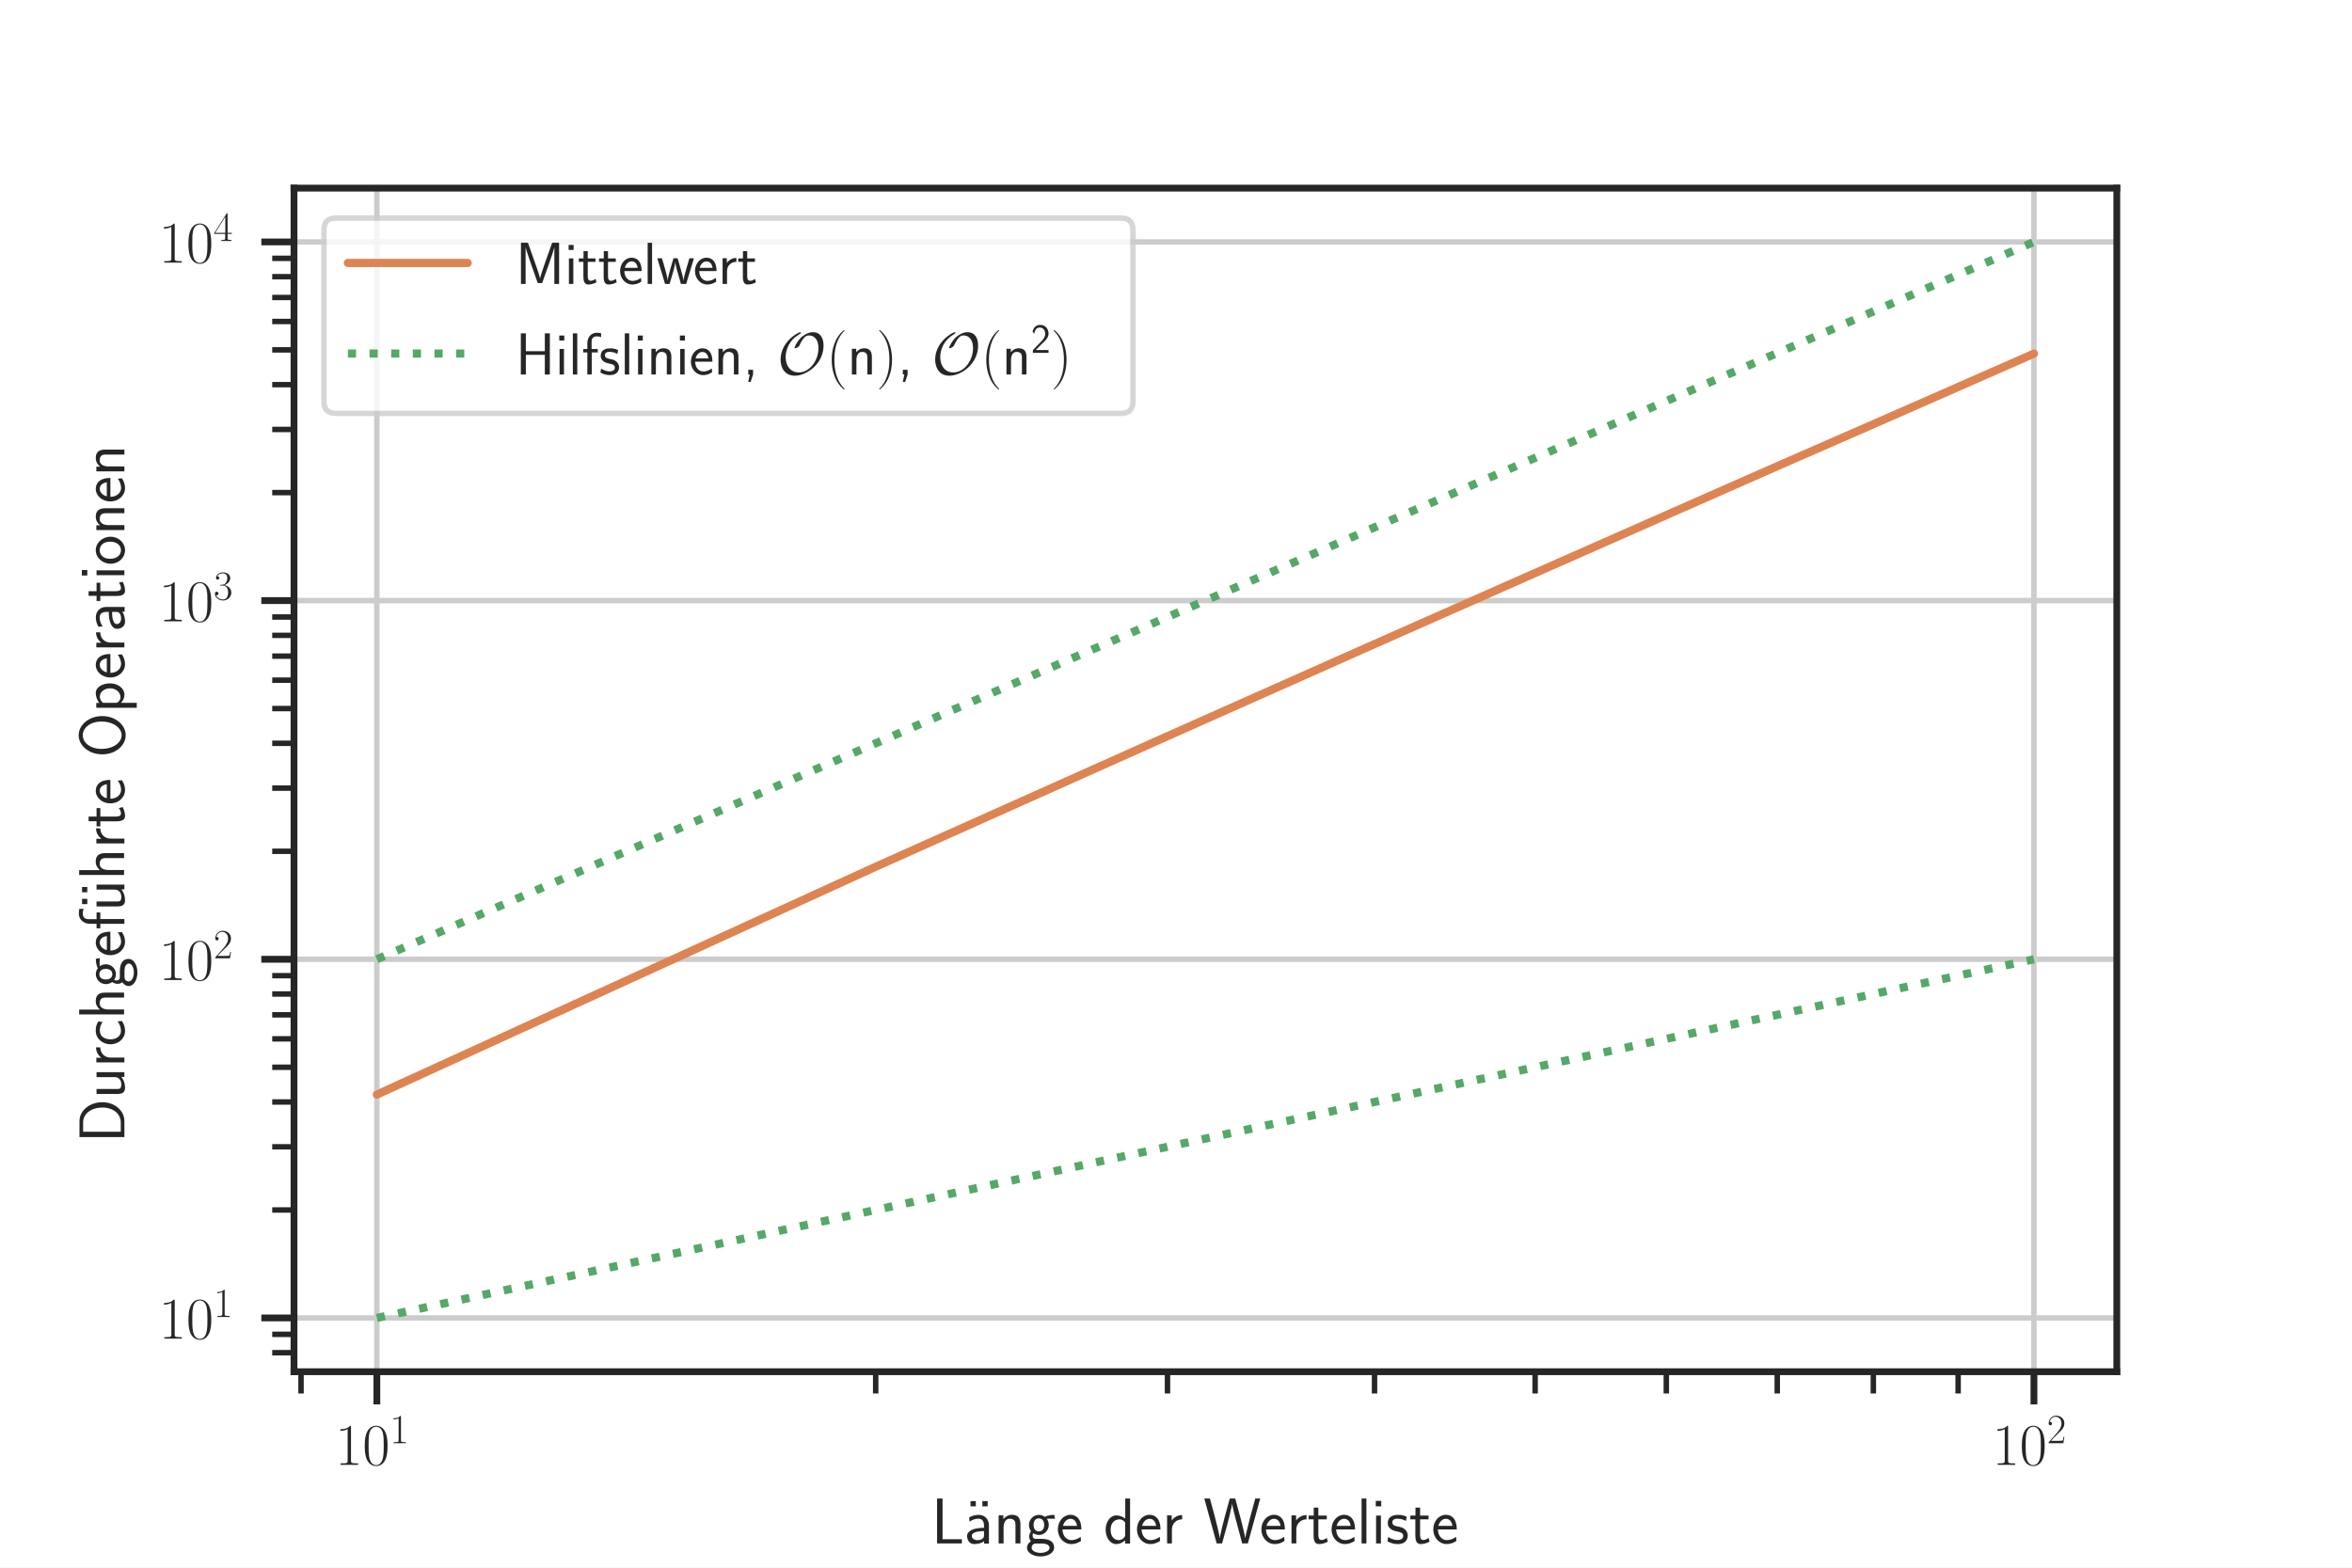
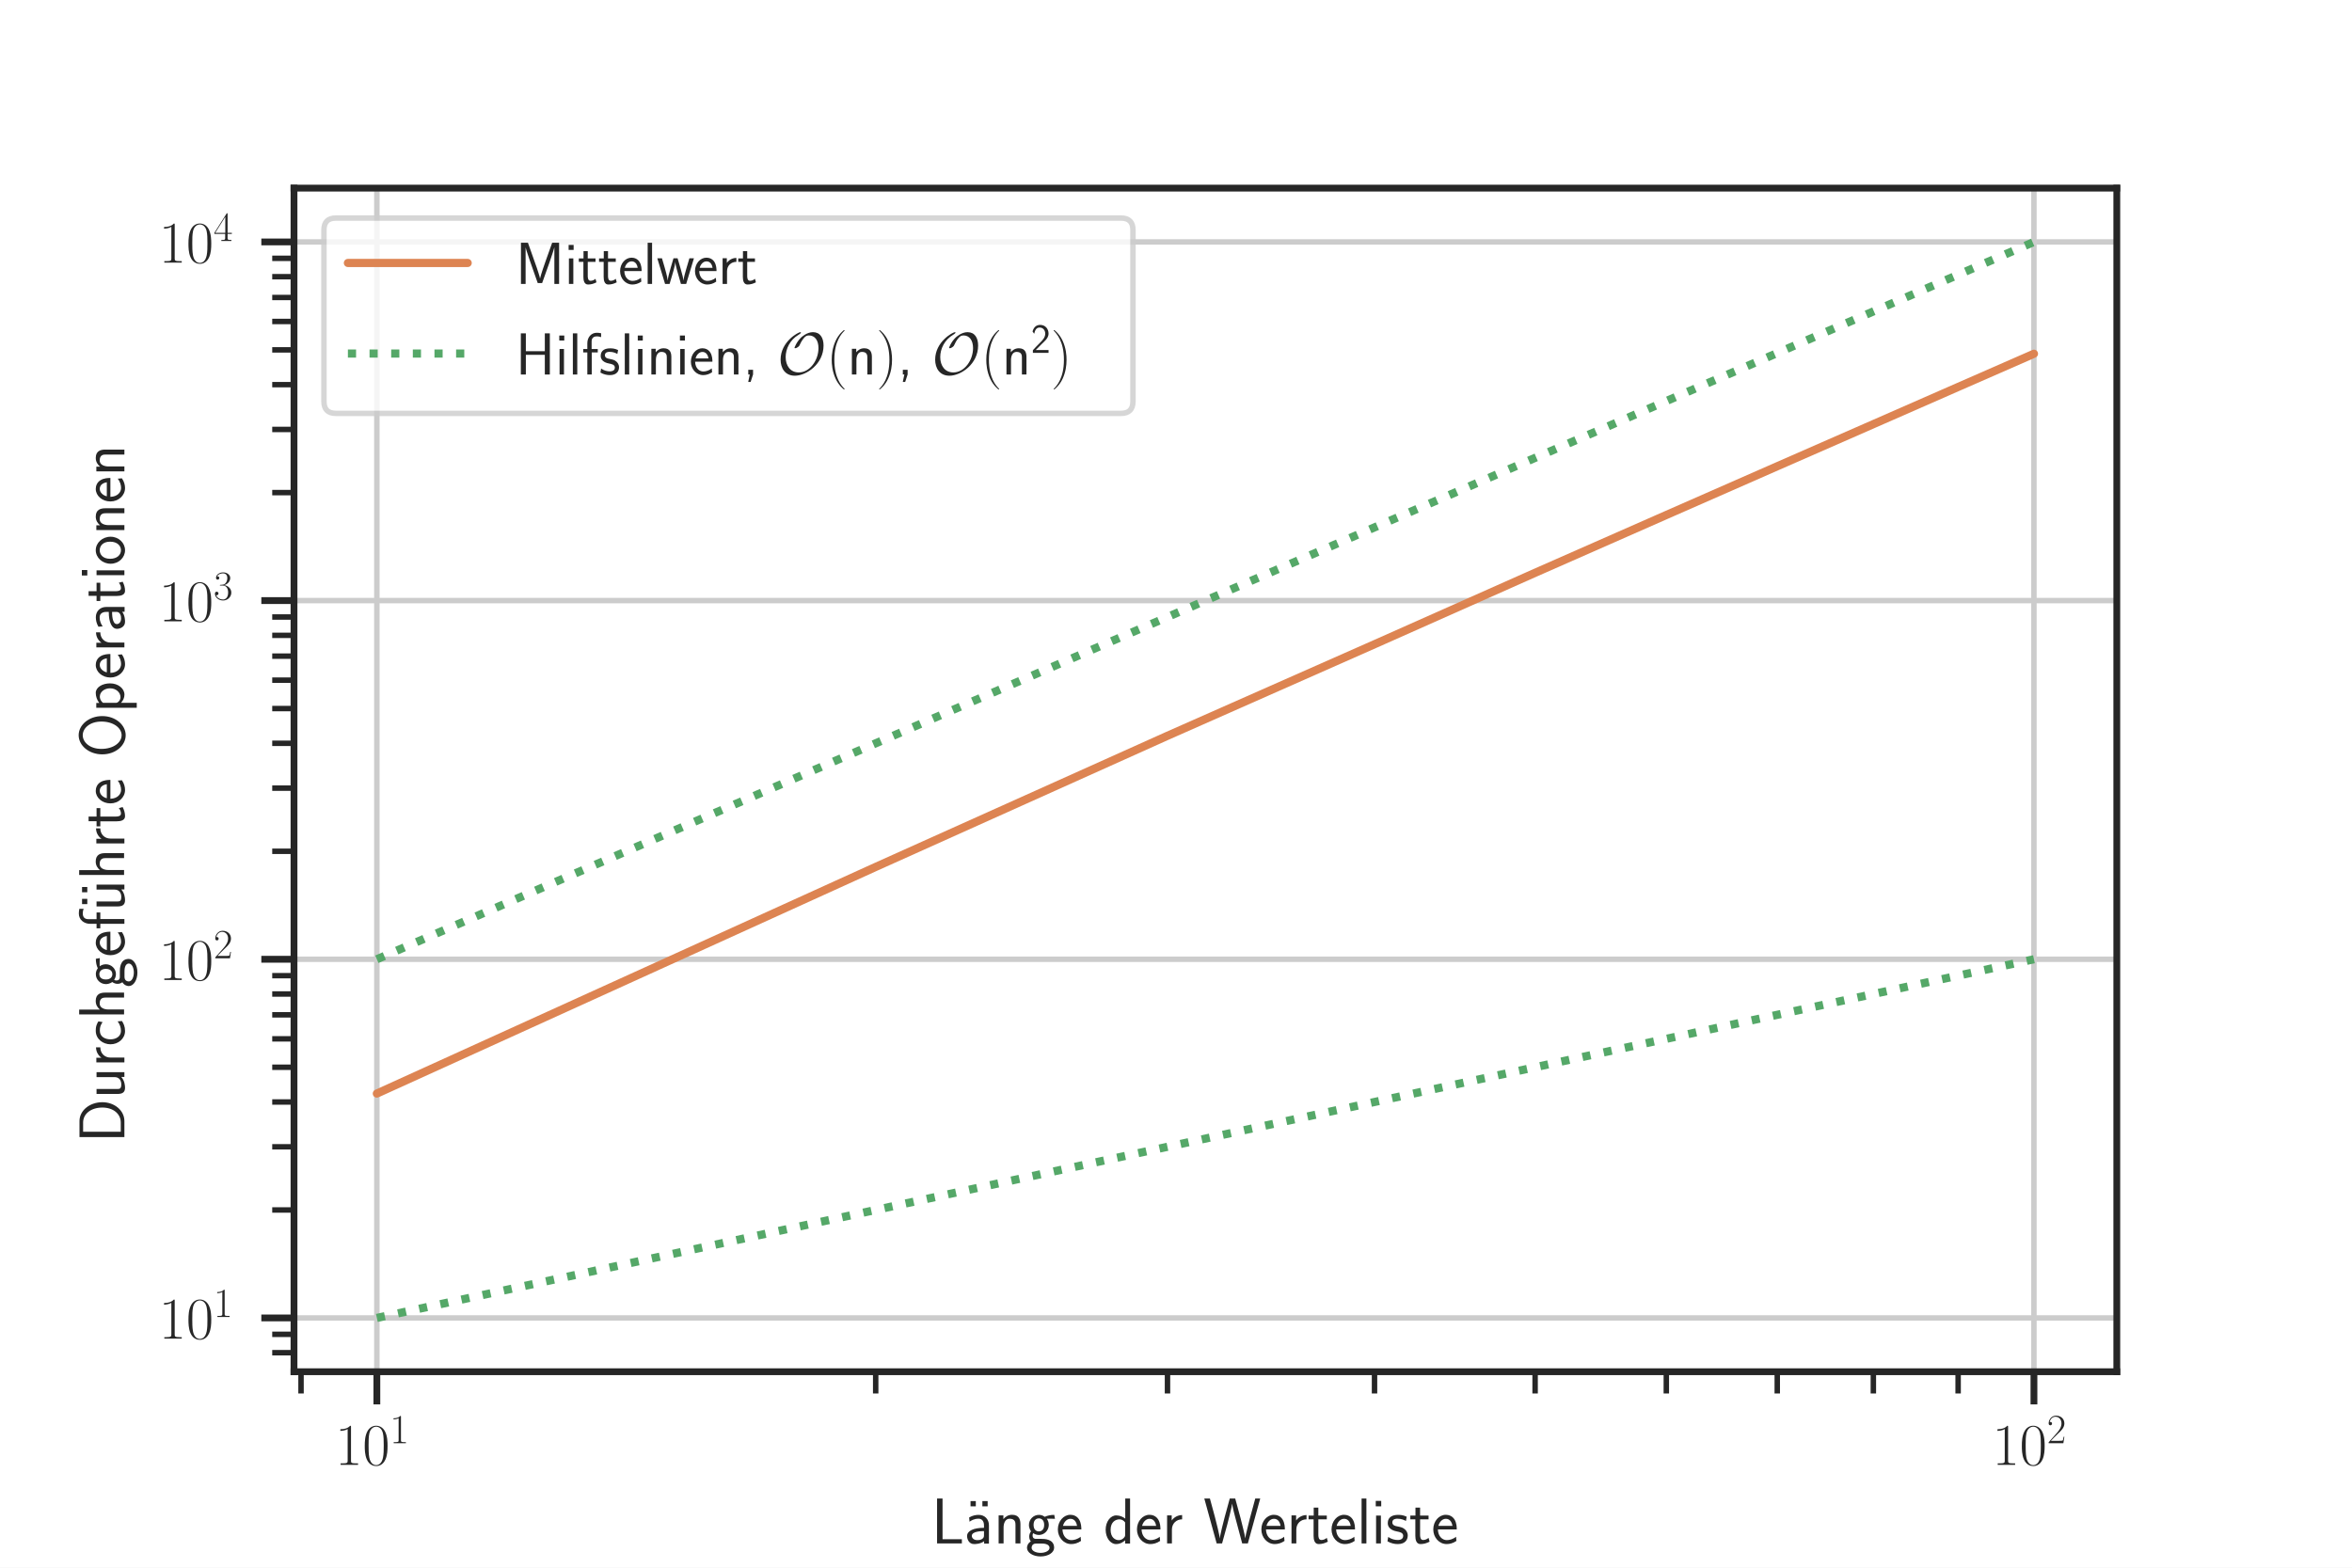
<svg xmlns="http://www.w3.org/2000/svg" xmlns:xlink="http://www.w3.org/1999/xlink" width="432pt" height="288pt" viewBox="0 0 432 288" version="1.1">
  <defs>
    <style type="text/css">*{stroke-linejoin: round; stroke-linecap: butt}</style>
  </defs>
  <g id="figure_1">
    <g id="patch_1">
      <path d="M 0 288  L 432 288  L 432 0  L 0 0  z " style="fill: #ffffff" />
    </g>
    <g id="axes_1">
      <g id="patch_2">
        <path d="M 54 252  L 388.8 252  L 388.8 34.56  L 54 34.56  z " style="fill: #ffffff" />
      </g>
      <g id="matplotlib.axis_1">
        <g id="xtick_1">
          <g id="line2d_1">
-             <path d="M 69.218 252  L 69.218 34.56  " clip-path="url(#p3b0293e079)" style="fill: none; stroke: #cccccc; stroke-linecap: round" />
+             <path d="M 69.218 252  L 69.218 34.56  " clip-path="url(#p957fa3a526)" style="fill: none; stroke: #cccccc; stroke-linecap: round" />
          </g>
          <g id="line2d_2">
            <defs>
-               <path id="meaa0512bf4" d="M 0 0  L 0 6  " style="stroke: #262626; stroke-width: 1.25" />
-             </defs>
-             <g>
-               <use xlink:href="#meaa0512bf4" x="69.218" y="252" style="fill: #262626; stroke: #262626; stroke-width: 1.25" />
+               <path id="mc45ab2e7f5" d="M 0 0  L 0 6  " style="stroke: #262626; stroke-width: 1.25" />
+             </defs>
+             <g>
+               <use xlink:href="#mc45ab2e7f5" x="69.218" y="252" style="fill: #262626; stroke: #262626; stroke-width: 1.25" />
            </g>
          </g>
          <g id="text_1">
            <g style="fill: #262626" transform="translate(61.55454 269.1103)scale(0.11 -0.11)">
              <defs>
                <path id="CMR17-31" d="M 1702 4058  C 1702 4192 1696 4192 1606 4192  C 1357 3916 979 3827 621 3827  C 602 3827 570 3827 563 3808  C 557 3795 557 3782 557 3648  C 755 3648 1088 3686 1344 3839  L 1344 461  C 1344 236 1331 160 781 160  L 589 160  L 589 0  C 896 0 1216 0 1523 0  C 1830 0 2150 0 2458 0  L 2458 160  L 2266 160  C 1715 160 1702 230 1702 458  L 1702 4058  z " transform="scale(0.015625)" />
                <path id="CMR17-30" d="M 2688 2025  C 2688 2416 2682 3080 2413 3591  C 2176 4039 1798 4198 1466 4198  C 1158 4198 768 4058 525 3597  C 269 3118 243 2524 243 2025  C 243 1661 250 1106 448 619  C 723 -39 1216 -128 1466 -128  C 1760 -128 2208 -7 2470 600  C 2662 1042 2688 1559 2688 2025  z M 1466 -26  C 1056 -26 813 325 723 812  C 653 1188 653 1738 653 2096  C 653 2588 653 2997 736 3387  C 858 3929 1216 4096 1466 4096  C 1728 4096 2067 3923 2189 3400  C 2272 3036 2278 2607 2278 2096  C 2278 1680 2278 1169 2202 792  C 2067 95 1690 -26 1466 -26  z " transform="scale(0.015625)" />
              </defs>
              <use xlink:href="#CMR17-31" transform="scale(0.996264)" />
              <use xlink:href="#CMR17-30" transform="translate(45.69048 0)scale(0.996264)" />
              <use xlink:href="#CMR17-31" transform="translate(91.38095 36.15364)scale(0.697382)" />
            </g>
          </g>
        </g>
        <g id="xtick_2">
          <g id="line2d_3">
-             <path d="M 373.582 252  L 373.582 34.56  " clip-path="url(#p3b0293e079)" style="fill: none; stroke: #cccccc; stroke-linecap: round" />
+             <path d="M 373.582 252  L 373.582 34.56  " clip-path="url(#p957fa3a526)" style="fill: none; stroke: #cccccc; stroke-linecap: round" />
          </g>
          <g id="line2d_4">
            <g>
-               <use xlink:href="#meaa0512bf4" x="373.582" y="252" style="fill: #262626; stroke: #262626; stroke-width: 1.25" />
+               <use xlink:href="#mc45ab2e7f5" x="373.582" y="252" style="fill: #262626; stroke: #262626; stroke-width: 1.25" />
            </g>
          </g>
          <g id="text_2">
            <g style="fill: #262626" transform="translate(365.9182 269.1103)scale(0.11 -0.11)">
              <defs>
                <path id="CMR17-32" d="M 2669 989  L 2554 989  C 2490 536 2438 459 2413 420  C 2381 369 1920 369 1830 369  L 602 369  C 832 619 1280 1072 1824 1597  C 2214 1967 2669 2402 2669 3035  C 2669 3790 2067 4224 1395 4224  C 691 4224 262 3604 262 3030  C 262 2780 448 2748 525 2748  C 589 2748 781 2787 781 3010  C 781 3207 614 3264 525 3264  C 486 3264 448 3258 422 3245  C 544 3790 915 4058 1306 4058  C 1862 4058 2227 3617 2227 3035  C 2227 2479 1901 2000 1536 1584  L 262 146  L 262 0  L 2515 0  L 2669 989  z " transform="scale(0.015625)" />
              </defs>
              <use xlink:href="#CMR17-31" transform="scale(0.996264)" />
              <use xlink:href="#CMR17-30" transform="translate(45.69048 0)scale(0.996264)" />
              <use xlink:href="#CMR17-32" transform="translate(91.38095 36.15364)scale(0.697382)" />
            </g>
          </g>
        </g>
        <g id="xtick_3">
          <g id="line2d_5">
            <defs>
-               <path id="mc3116333bf" d="M 0 0  L 0 4  " style="stroke: #262626" />
-             </defs>
-             <g>
-               <use xlink:href="#mc3116333bf" x="55.291" y="252" style="fill: #262626; stroke: #262626" />
+               <path id="m4dc6aa05fd" d="M 0 0  L 0 4  " style="stroke: #262626" />
+             </defs>
+             <g>
+               <use xlink:href="#m4dc6aa05fd" x="55.291" y="252" style="fill: #262626; stroke: #262626" />
            </g>
          </g>
        </g>
        <g id="xtick_4">
          <g id="line2d_6">
            <g>
-               <use xlink:href="#mc3116333bf" x="160.841" y="252" style="fill: #262626; stroke: #262626" />
+               <use xlink:href="#m4dc6aa05fd" x="160.841" y="252" style="fill: #262626; stroke: #262626" />
            </g>
          </g>
        </g>
        <g id="xtick_5">
          <g id="line2d_7">
            <g>
-               <use xlink:href="#mc3116333bf" x="214.437" y="252" style="fill: #262626; stroke: #262626" />
+               <use xlink:href="#m4dc6aa05fd" x="214.437" y="252" style="fill: #262626; stroke: #262626" />
            </g>
          </g>
        </g>
        <g id="xtick_6">
          <g id="line2d_8">
            <g>
-               <use xlink:href="#mc3116333bf" x="252.463" y="252" style="fill: #262626; stroke: #262626" />
+               <use xlink:href="#m4dc6aa05fd" x="252.463" y="252" style="fill: #262626; stroke: #262626" />
            </g>
          </g>
        </g>
        <g id="xtick_7">
          <g id="line2d_9">
            <g>
-               <use xlink:href="#mc3116333bf" x="281.959" y="252" style="fill: #262626; stroke: #262626" />
+               <use xlink:href="#m4dc6aa05fd" x="281.959" y="252" style="fill: #262626; stroke: #262626" />
            </g>
          </g>
        </g>
        <g id="xtick_8">
          <g id="line2d_10">
            <g>
-               <use xlink:href="#mc3116333bf" x="306.059" y="252" style="fill: #262626; stroke: #262626" />
+               <use xlink:href="#m4dc6aa05fd" x="306.059" y="252" style="fill: #262626; stroke: #262626" />
            </g>
          </g>
        </g>
        <g id="xtick_9">
          <g id="line2d_11">
            <g>
-               <use xlink:href="#mc3116333bf" x="326.435" y="252" style="fill: #262626; stroke: #262626" />
+               <use xlink:href="#m4dc6aa05fd" x="326.435" y="252" style="fill: #262626; stroke: #262626" />
            </g>
          </g>
        </g>
        <g id="xtick_10">
          <g id="line2d_12">
            <g>
-               <use xlink:href="#mc3116333bf" x="344.086" y="252" style="fill: #262626; stroke: #262626" />
+               <use xlink:href="#m4dc6aa05fd" x="344.086" y="252" style="fill: #262626; stroke: #262626" />
            </g>
          </g>
        </g>
        <g id="xtick_11">
          <g id="line2d_13">
            <g>
-               <use xlink:href="#mc3116333bf" x="359.655" y="252" style="fill: #262626; stroke: #262626" />
+               <use xlink:href="#m4dc6aa05fd" x="359.655" y="252" style="fill: #262626; stroke: #262626" />
            </g>
          </g>
        </g>
        <g id="text_3">
          <g style="fill: #262626" transform="translate(171.063 283.5434)scale(0.12 -0.12)">
            <defs>
              <path id="CMSS17-4c" d="M 1670 414  C 1594 414 1517 414 1440 414  L 1101 414  L 1101 4416  L 563 4416  L 563 0  L 3002 0  L 3002 414  L 1670 414  z " transform="scale(0.015625)" />
              <path id="CMSS17-7f" d="M 1178 4164  L 659 4164  L 659 3648  L 1178 3648  L 1178 4164  z M 2342 4164  L 1824 4164  L 1824 3648  L 2342 3648  L 2342 4164  z " transform="scale(0.015625)" />
              <path id="CMSS17-61" d="M 2406 1791  C 2406 2392 1978 2808 1402 2808  C 1120 2808 813 2757 461 2553  L 499 2135  C 659 2248 934 2432 1395 2432  C 1722 2432 1920 2180 1920 1782  L 1920 1536  C 896 1536 256 1238 256 726  C 256 461 416 -64 947 -64  C 1043 -64 1562 -64 1933 217  L 1933 -19  L 2406 -19  L 2406 1791  z M 1920 816  C 1920 701 1920 548 1728 434  C 1562 325 1350 325 1261 325  C 941 325 723 511 723 744  C 723 1211 1722 1211 1920 1211  L 1920 816  z " transform="scale(0.015625)" />
              <path id="CMSS17-6e" d="M 2618 1877  C 2618 2283 2522 2816 1798 2816  C 1389 2816 1120 2606 941 2389  L 941 2758  L 474 2758  L 474 0  L 960 0  L 960 1559  C 960 1964 1114 2428 1549 2428  C 2112 2428 2131 2048 2131 1829  L 2131 0  L 2618 0  L 2618 1877  z " transform="scale(0.015625)" />
              <path id="CMSS17-67" d="M 2848 2808  C 2483 2808 2170 2738 1914 2617  C 1702 2777 1485 2808 1338 2808  C 781 2808 358 2349 358 1814  C 358 1468 550 1207 563 1195  C 448 1035 384 863 384 672  C 384 448 474 289 544 200  C 211 -3 166 -314 166 -435  C 166 -898 749 -1280 1498 -1280  C 2253 -1280 2835 -898 2835 -428  C 2835 448 1856 448 1587 448  L 1069 448  C 973 448 717 448 717 791  C 717 921 774 1004 781 1010  C 877 940 1075 832 1338 832  C 1869 832 2310 1278 2310 1827  C 2310 2132 2170 2355 2112 2432  L 2131 2432  C 2150 2432 2419 2432 2515 2432  C 2720 2432 2739 2429 2918 2419  L 2848 2808  z M 1338 1182  C 1120 1182 813 1315 813 1823  C 813 2375 1165 2464 1331 2464  C 1549 2464 1856 2331 1856 1823  C 1856 1271 1504 1182 1338 1182  z M 1581 -10  C 1734 -10 2381 -10 2381 -442  C 2381 -714 1984 -929 1504 -929  C 1018 -929 621 -720 621 -435  C 621 -403 621 -10 1062 -10  L 1581 -10  z " transform="scale(0.015625)" />
              <path id="CMSS17-65" d="M 2502 1377  C 2502 1590 2490 2003 2285 2345  C 2061 2713 1696 2816 1421 2816  C 755 2816 192 2188 192 1375  C 192 582 774 -64 1510 -64  C 1798 -64 2150 19 2470 248  C 2470 274 2458 414 2451 420  C 2451 433 2432 630 2432 656  C 2125 407 1773 325 1517 325  C 1107 325 666 667 646 1377  L 2502 1377  z M 698 1728  C 781 2084 1062 2421 1421 2421  C 1517 2421 1965 2421 2080 1728  L 698 1728  z " transform="scale(0.015625)" />
              <path id="CMSS17-64" d="M 2611 4416  L 2138 4416  L 2138 2438  C 1939 2603 1613 2756 1254 2756  C 672 2756 211 2131 211 1347  C 211 562 666 -64 1235 -64  C 1677 -64 1971 172 2125 306  L 2125 -13  L 2611 -13  L 2611 4416  z M 2125 836  C 2125 747 2125 653 1926 482  C 1798 375 1645 325 1498 325  C 1152 325 698 576 698 1340  C 698 2134 1210 2368 1562 2368  C 1798 2368 1990 2254 2125 2065  L 2125 836  z " transform="scale(0.015625)" />
              <path id="CMSS17-72" d="M 954 1363  C 954 1965 1395 2368 1958 2368  L 1958 2789  C 1549 2789 1165 2585 934 2253  L 934 2758  L 480 2758  L 480 0  L 954 0  L 954 1363  z " transform="scale(0.015625)" />
              <path id="CMSS17-57" d="M 5581 4416  L 5094 4416  L 4557 2437  C 4474 2118 4397 1801 4320 1482  C 4205 1011 4122 681 4109 515  L 4102 515  C 4090 687 4006 1049 3904 1457  C 3827 1795 3744 2131 3654 2462  L 3123 4416  L 2586 4416  L 2080 2562  L 1824 1549  C 1632 747 1626 632 1613 505  L 1606 505  C 1606 543 1581 753 1402 1498  C 1312 1868 1222 2244 1126 2601  L 634 4416  L 83 4416  L 1299 0  L 1830 0  L 2336 1839  L 2592 2851  C 2765 3564 2803 3742 2816 3901  L 2822 3901  C 2822 3876 2880 3474 3130 2545  L 3808 0  L 4365 0  L 5581 4416  z " transform="scale(0.015625)" />
              <path id="CMSS17-74" d="M 1069 2368  L 1901 2368  L 1901 2737  L 1069 2737  L 1069 3520  L 614 3520  L 614 2737  L 109 2737  L 109 2368  L 602 2368  L 602 749  C 602 384 685 -64 1107 -64  C 1427 -64 1722 25 2003 172  L 1901 548  C 1747 414 1562 337 1363 337  C 1082 337 1069 696 1069 856  L 1069 2368  z " transform="scale(0.015625)" />
              <path id="CMSS17-6c" d="M 947 4416  L 474 4416  L 474 0  L 947 0  L 947 4416  z " transform="scale(0.015625)" />
              <path id="CMSS17-69" d="M 979 4183  L 442 4183  L 442 3648  L 979 3648  L 979 4183  z M 947 2739  L 474 2739  L 474 0  L 947 0  L 947 2739  z " transform="scale(0.015625)" />
              <path id="CMSS17-73" d="M 2061 2627  C 1683 2807 1389 2807 1197 2807  C 742 2807 198 2648 198 2003  C 198 1359 902 1218 1094 1179  C 1389 1122 1715 1058 1715 740  C 1715 337 1254 337 1171 337  C 915 337 563 407 243 638  L 166 210  C 531 0 883 -64 1178 -64  C 1965 -64 2163 416 2163 781  C 2163 1094 1984 1305 1862 1401  C 1651 1568 1574 1587 1050 1696  C 960 1709 646 1779 646 2066  C 646 2432 1050 2432 1139 2432  C 1555 2432 1811 2303 1984 2208  L 2061 2627  z " transform="scale(0.015625)" />
            </defs>
            <use xlink:href="#CMSS17-4c" transform="scale(0.996264)" />
            <use xlink:href="#CMSS17-7f" transform="translate(49.72625 0)scale(0.996264)" />
            <use xlink:href="#CMSS17-61" transform="translate(50.68711 0)scale(0.996264)" />
            <use xlink:href="#CMSS17-6e" transform="translate(95.60903 0)scale(0.996264)" />
            <use xlink:href="#CMSS17-67" transform="translate(143.814 0)scale(0.996264)" />
            <use xlink:href="#CMSS17-65" transform="translate(190.6576 0)scale(0.996264)" />
            <use xlink:href="#CMSS17-64" transform="translate(263.5255 0)scale(0.996264)" />
            <use xlink:href="#CMSS17-65" transform="translate(311.7305 0)scale(0.996264)" />
            <use xlink:href="#CMSS17-72" transform="translate(353.3693 0)scale(0.996264)" />
            <use xlink:href="#CMSS17-57" transform="translate(416.5082 0)scale(0.996264)" />
            <use xlink:href="#CMSS17-65" transform="translate(502.1479 0)scale(0.996264)" />
            <use xlink:href="#CMSS17-72" transform="translate(543.7867 0)scale(0.996264)" />
            <use xlink:href="#CMSS17-74" transform="translate(575.6965 0)scale(0.996264)" />
            <use xlink:href="#CMSS17-65" transform="translate(609.5281 0)scale(0.996264)" />
            <use xlink:href="#CMSS17-6c" transform="translate(651.1669 0)scale(0.996264)" />
            <use xlink:href="#CMSS17-69" transform="translate(673.3476 0)scale(0.996264)" />
            <use xlink:href="#CMSS17-73" transform="translate(695.5283 0)scale(0.996264)" />
            <use xlink:href="#CMSS17-74" transform="translate(731.4419 0)scale(0.996264)" />
            <use xlink:href="#CMSS17-65" transform="translate(765.2734 0)scale(0.996264)" />
          </g>
        </g>
      </g>
      <g id="matplotlib.axis_2">
        <g id="ytick_1">
          <g id="line2d_14">
-             <path d="M 54 242.116  L 388.8 242.116  " clip-path="url(#p3b0293e079)" style="fill: none; stroke: #cccccc; stroke-linecap: round" />
+             <path d="M 54 242.116  L 388.8 242.116  " clip-path="url(#p957fa3a526)" style="fill: none; stroke: #cccccc; stroke-linecap: round" />
          </g>
          <g id="line2d_15">
            <defs>
-               <path id="m6ef27ab622" d="M 0 0  L -6 0  " style="stroke: #262626; stroke-width: 1.25" />
-             </defs>
-             <g>
-               <use xlink:href="#m6ef27ab622" x="54" y="242.116" style="fill: #262626; stroke: #262626; stroke-width: 1.25" />
+               <path id="m10b5e3d8ec" d="M 0 0  L -6 0  " style="stroke: #262626; stroke-width: 1.25" />
+             </defs>
+             <g>
+               <use xlink:href="#m10b5e3d8ec" x="54" y="242.116" style="fill: #262626; stroke: #262626; stroke-width: 1.25" />
            </g>
          </g>
          <g id="text_4">
            <g style="fill: #262626" transform="translate(29.17273 245.9215)scale(0.11 -0.11)">
              <use xlink:href="#CMR17-31" transform="scale(0.996264)" />
              <use xlink:href="#CMR17-30" transform="translate(45.69048 0)scale(0.996264)" />
              <use xlink:href="#CMR17-31" transform="translate(91.38095 36.15364)scale(0.697382)" />
            </g>
          </g>
        </g>
        <g id="ytick_2">
          <g id="line2d_16">
-             <path d="M 54 176.225  L 388.8 176.225  " clip-path="url(#p3b0293e079)" style="fill: none; stroke: #cccccc; stroke-linecap: round" />
+             <path d="M 54 176.225  L 388.8 176.225  " clip-path="url(#p957fa3a526)" style="fill: none; stroke: #cccccc; stroke-linecap: round" />
          </g>
          <g id="line2d_17">
            <g>
-               <use xlink:href="#m6ef27ab622" x="54" y="176.225" style="fill: #262626; stroke: #262626; stroke-width: 1.25" />
+               <use xlink:href="#m10b5e3d8ec" x="54" y="176.225" style="fill: #262626; stroke: #262626; stroke-width: 1.25" />
            </g>
          </g>
          <g id="text_5">
            <g style="fill: #262626" transform="translate(29.17273 180.0306)scale(0.11 -0.11)">
              <use xlink:href="#CMR17-31" transform="scale(0.996264)" />
              <use xlink:href="#CMR17-30" transform="translate(45.69048 0)scale(0.996264)" />
              <use xlink:href="#CMR17-32" transform="translate(91.38095 36.15364)scale(0.697382)" />
            </g>
          </g>
        </g>
        <g id="ytick_3">
          <g id="line2d_18">
-             <path d="M 54 110.335  L 388.8 110.335  " clip-path="url(#p3b0293e079)" style="fill: none; stroke: #cccccc; stroke-linecap: round" />
+             <path d="M 54 110.335  L 388.8 110.335  " clip-path="url(#p957fa3a526)" style="fill: none; stroke: #cccccc; stroke-linecap: round" />
          </g>
          <g id="line2d_19">
            <g>
-               <use xlink:href="#m6ef27ab622" x="54" y="110.335" style="fill: #262626; stroke: #262626; stroke-width: 1.25" />
+               <use xlink:href="#m10b5e3d8ec" x="54" y="110.335" style="fill: #262626; stroke: #262626; stroke-width: 1.25" />
            </g>
          </g>
          <g id="text_6">
            <g style="fill: #262626" transform="translate(29.17273 114.1397)scale(0.11 -0.11)">
              <defs>
                <path id="CMR17-33" d="M 1414 2157  C 1984 2157 2234 1662 2234 1090  C 2234 320 1824 25 1453 25  C 1114 25 563 194 390 693  C 422 680 454 680 486 680  C 640 680 755 782 755 948  C 755 1133 614 1216 486 1216  C 378 1216 211 1165 211 926  C 211 335 787 -128 1466 -128  C 2176 -128 2720 430 2720 1085  C 2720 1707 2208 2157 1600 2227  C 2086 2328 2554 2756 2554 3329  C 2554 3820 2048 4179 1472 4179  C 890 4179 378 3829 378 3329  C 378 3110 544 3072 627 3072  C 762 3072 877 3155 877 3321  C 877 3486 762 3569 627 3569  C 602 3569 570 3569 544 3557  C 730 3959 1235 4032 1459 4032  C 1683 4032 2106 3925 2106 3320  C 2106 3143 2080 2828 1862 2550  C 1670 2304 1453 2304 1242 2284  C 1210 2284 1062 2269 1037 2269  C 992 2263 966 2257 966 2208  C 966 2163 973 2157 1101 2157  L 1414 2157  z " transform="scale(0.015625)" />
              </defs>
              <use xlink:href="#CMR17-31" transform="scale(0.996264)" />
              <use xlink:href="#CMR17-30" transform="translate(45.69048 0)scale(0.996264)" />
              <use xlink:href="#CMR17-33" transform="translate(91.38095 36.15364)scale(0.697382)" />
            </g>
          </g>
        </g>
        <g id="ytick_4">
          <g id="line2d_20">
-             <path d="M 54 44.444  L 388.8 44.444  " clip-path="url(#p3b0293e079)" style="fill: none; stroke: #cccccc; stroke-linecap: round" />
+             <path d="M 54 44.444  L 388.8 44.444  " clip-path="url(#p957fa3a526)" style="fill: none; stroke: #cccccc; stroke-linecap: round" />
          </g>
          <g id="line2d_21">
            <g>
-               <use xlink:href="#m6ef27ab622" x="54" y="44.444" style="fill: #262626; stroke: #262626; stroke-width: 1.25" />
+               <use xlink:href="#m10b5e3d8ec" x="54" y="44.444" style="fill: #262626; stroke: #262626; stroke-width: 1.25" />
            </g>
          </g>
          <g id="text_7">
            <g style="fill: #262626" transform="translate(29.17273 48.24881)scale(0.11 -0.11)">
              <defs>
                <path id="CMR17-34" d="M 2150 4122  C 2150 4256 2144 4256 2029 4256  L 128 1254  L 128 1088  L 1779 1088  L 1779 457  C 1779 224 1766 160 1318 160  L 1197 160  L 1197 0  C 1402 0 1747 0 1965 0  C 2182 0 2528 0 2733 0  L 2733 160  L 2611 160  C 2163 160 2150 224 2150 457  L 2150 1088  L 2803 1088  L 2803 1254  L 2150 1254  L 2150 4122  z M 1798 3703  L 1798 1254  L 256 1254  L 1798 3703  z " transform="scale(0.015625)" />
              </defs>
              <use xlink:href="#CMR17-31" transform="scale(0.996264)" />
              <use xlink:href="#CMR17-30" transform="translate(45.69048 0)scale(0.996264)" />
              <use xlink:href="#CMR17-34" transform="translate(91.38095 36.15364)scale(0.697382)" />
            </g>
          </g>
        </g>
        <g id="ytick_5">
          <g id="line2d_22">
            <defs>
-               <path id="m6e4e5a9a87" d="M 0 0  L -4 0  " style="stroke: #262626" />
-             </defs>
-             <g>
-               <use xlink:href="#m6e4e5a9a87" x="54" y="248.502" style="fill: #262626; stroke: #262626" />
+               <path id="m5c5a617919" d="M 0 0  L -4 0  " style="stroke: #262626" />
+             </defs>
+             <g>
+               <use xlink:href="#m5c5a617919" x="54" y="248.502" style="fill: #262626; stroke: #262626" />
            </g>
          </g>
        </g>
        <g id="ytick_6">
          <g id="line2d_23">
            <g>
-               <use xlink:href="#m6e4e5a9a87" x="54" y="245.131" style="fill: #262626; stroke: #262626" />
+               <use xlink:href="#m5c5a617919" x="54" y="245.131" style="fill: #262626; stroke: #262626" />
            </g>
          </g>
        </g>
        <g id="ytick_7">
          <g id="line2d_24">
            <g>
-               <use xlink:href="#m6e4e5a9a87" x="54" y="222.281" style="fill: #262626; stroke: #262626" />
+               <use xlink:href="#m5c5a617919" x="54" y="222.281" style="fill: #262626; stroke: #262626" />
            </g>
          </g>
        </g>
        <g id="ytick_8">
          <g id="line2d_25">
            <g>
-               <use xlink:href="#m6e4e5a9a87" x="54" y="210.678" style="fill: #262626; stroke: #262626" />
+               <use xlink:href="#m5c5a617919" x="54" y="210.678" style="fill: #262626; stroke: #262626" />
            </g>
          </g>
        </g>
        <g id="ytick_9">
          <g id="line2d_26">
            <g>
-               <use xlink:href="#m6e4e5a9a87" x="54" y="202.446" style="fill: #262626; stroke: #262626" />
+               <use xlink:href="#m5c5a617919" x="54" y="202.446" style="fill: #262626; stroke: #262626" />
            </g>
          </g>
        </g>
        <g id="ytick_10">
          <g id="line2d_27">
            <g>
-               <use xlink:href="#m6e4e5a9a87" x="54" y="196.061" style="fill: #262626; stroke: #262626" />
+               <use xlink:href="#m5c5a617919" x="54" y="196.061" style="fill: #262626; stroke: #262626" />
            </g>
          </g>
        </g>
        <g id="ytick_11">
          <g id="line2d_28">
            <g>
-               <use xlink:href="#m6e4e5a9a87" x="54" y="190.843" style="fill: #262626; stroke: #262626" />
+               <use xlink:href="#m5c5a617919" x="54" y="190.843" style="fill: #262626; stroke: #262626" />
            </g>
          </g>
        </g>
        <g id="ytick_12">
          <g id="line2d_29">
            <g>
-               <use xlink:href="#m6e4e5a9a87" x="54" y="186.432" style="fill: #262626; stroke: #262626" />
+               <use xlink:href="#m5c5a617919" x="54" y="186.432" style="fill: #262626; stroke: #262626" />
            </g>
          </g>
        </g>
        <g id="ytick_13">
          <g id="line2d_30">
            <g>
-               <use xlink:href="#m6e4e5a9a87" x="54" y="182.611" style="fill: #262626; stroke: #262626" />
+               <use xlink:href="#m5c5a617919" x="54" y="182.611" style="fill: #262626; stroke: #262626" />
            </g>
          </g>
        </g>
        <g id="ytick_14">
          <g id="line2d_31">
            <g>
-               <use xlink:href="#m6e4e5a9a87" x="54" y="179.24" style="fill: #262626; stroke: #262626" />
+               <use xlink:href="#m5c5a617919" x="54" y="179.24" style="fill: #262626; stroke: #262626" />
            </g>
          </g>
        </g>
        <g id="ytick_15">
          <g id="line2d_32">
            <g>
-               <use xlink:href="#m6e4e5a9a87" x="54" y="156.39" style="fill: #262626; stroke: #262626" />
+               <use xlink:href="#m5c5a617919" x="54" y="156.39" style="fill: #262626; stroke: #262626" />
            </g>
          </g>
        </g>
        <g id="ytick_16">
          <g id="line2d_33">
            <g>
-               <use xlink:href="#m6e4e5a9a87" x="54" y="144.788" style="fill: #262626; stroke: #262626" />
+               <use xlink:href="#m5c5a617919" x="54" y="144.788" style="fill: #262626; stroke: #262626" />
            </g>
          </g>
        </g>
        <g id="ytick_17">
          <g id="line2d_34">
            <g>
-               <use xlink:href="#m6e4e5a9a87" x="54" y="136.555" style="fill: #262626; stroke: #262626" />
+               <use xlink:href="#m5c5a617919" x="54" y="136.555" style="fill: #262626; stroke: #262626" />
            </g>
          </g>
        </g>
        <g id="ytick_18">
          <g id="line2d_35">
            <g>
-               <use xlink:href="#m6e4e5a9a87" x="54" y="130.17" style="fill: #262626; stroke: #262626" />
+               <use xlink:href="#m5c5a617919" x="54" y="130.17" style="fill: #262626; stroke: #262626" />
            </g>
          </g>
        </g>
        <g id="ytick_19">
          <g id="line2d_36">
            <g>
-               <use xlink:href="#m6e4e5a9a87" x="54" y="124.952" style="fill: #262626; stroke: #262626" />
+               <use xlink:href="#m5c5a617919" x="54" y="124.952" style="fill: #262626; stroke: #262626" />
            </g>
          </g>
        </g>
        <g id="ytick_20">
          <g id="line2d_37">
            <g>
-               <use xlink:href="#m6e4e5a9a87" x="54" y="120.541" style="fill: #262626; stroke: #262626" />
+               <use xlink:href="#m5c5a617919" x="54" y="120.541" style="fill: #262626; stroke: #262626" />
            </g>
          </g>
        </g>
        <g id="ytick_21">
          <g id="line2d_38">
            <g>
-               <use xlink:href="#m6e4e5a9a87" x="54" y="116.72" style="fill: #262626; stroke: #262626" />
+               <use xlink:href="#m5c5a617919" x="54" y="116.72" style="fill: #262626; stroke: #262626" />
            </g>
          </g>
        </g>
        <g id="ytick_22">
          <g id="line2d_39">
            <g>
-               <use xlink:href="#m6e4e5a9a87" x="54" y="113.35" style="fill: #262626; stroke: #262626" />
+               <use xlink:href="#m5c5a617919" x="54" y="113.35" style="fill: #262626; stroke: #262626" />
            </g>
          </g>
        </g>
        <g id="ytick_23">
          <g id="line2d_40">
            <g>
-               <use xlink:href="#m6e4e5a9a87" x="54" y="90.499" style="fill: #262626; stroke: #262626" />
+               <use xlink:href="#m5c5a617919" x="54" y="90.499" style="fill: #262626; stroke: #262626" />
            </g>
          </g>
        </g>
        <g id="ytick_24">
          <g id="line2d_41">
            <g>
-               <use xlink:href="#m6e4e5a9a87" x="54" y="78.897" style="fill: #262626; stroke: #262626" />
+               <use xlink:href="#m5c5a617919" x="54" y="78.897" style="fill: #262626; stroke: #262626" />
            </g>
          </g>
        </g>
        <g id="ytick_25">
          <g id="line2d_42">
            <g>
-               <use xlink:href="#m6e4e5a9a87" x="54" y="70.664" style="fill: #262626; stroke: #262626" />
+               <use xlink:href="#m5c5a617919" x="54" y="70.664" style="fill: #262626; stroke: #262626" />
            </g>
          </g>
        </g>
        <g id="ytick_26">
          <g id="line2d_43">
            <g>
-               <use xlink:href="#m6e4e5a9a87" x="54" y="64.279" style="fill: #262626; stroke: #262626" />
+               <use xlink:href="#m5c5a617919" x="54" y="64.279" style="fill: #262626; stroke: #262626" />
            </g>
          </g>
        </g>
        <g id="ytick_27">
          <g id="line2d_44">
            <g>
-               <use xlink:href="#m6e4e5a9a87" x="54" y="59.061" style="fill: #262626; stroke: #262626" />
+               <use xlink:href="#m5c5a617919" x="54" y="59.061" style="fill: #262626; stroke: #262626" />
            </g>
          </g>
        </g>
        <g id="ytick_28">
          <g id="line2d_45">
            <g>
-               <use xlink:href="#m6e4e5a9a87" x="54" y="54.65" style="fill: #262626; stroke: #262626" />
+               <use xlink:href="#m5c5a617919" x="54" y="54.65" style="fill: #262626; stroke: #262626" />
            </g>
          </g>
        </g>
        <g id="ytick_29">
          <g id="line2d_46">
            <g>
-               <use xlink:href="#m6e4e5a9a87" x="54" y="50.829" style="fill: #262626; stroke: #262626" />
+               <use xlink:href="#m5c5a617919" x="54" y="50.829" style="fill: #262626; stroke: #262626" />
            </g>
          </g>
        </g>
        <g id="ytick_30">
          <g id="line2d_47">
            <g>
-               <use xlink:href="#m6e4e5a9a87" x="54" y="47.459" style="fill: #262626; stroke: #262626" />
+               <use xlink:href="#m5c5a617919" x="54" y="47.459" style="fill: #262626; stroke: #262626" />
            </g>
          </g>
        </g>
        <g id="text_8">
          <g style="fill: #262626" transform="translate(22.84813 209.9597)rotate(-90)scale(0.12 -0.12)">
            <defs>
              <path id="CMSS17-44" d="M 570 4416  L 570 0  L 2144 0  C 3194 0 4000 980 4000 2170  C 4000 3398 3194 4416 2144 4416  L 570 4416  z M 1094 357  L 1094 4059  L 2003 4059  C 2861 4059 3475 3277 3475 2170  C 3475 1107 2867 357 2003 357  L 1094 357  z " transform="scale(0.015625)" />
              <path id="CMSS17-75" d="M 2618 2739  L 2131 2739  L 2131 972  C 2131 498 1786 306 1421 306  C 998 306 960 447 960 709  L 960 2739  L 474 2739  L 474 678  C 474 179 646 -64 1088 -64  C 1306 -64 1798 -13 2144 306  L 2144 0  L 2618 0  L 2618 2739  z " transform="scale(0.015625)" />
              <path id="CMSS17-63" d="M 2464 2541  C 2464 2585 2170 2714 2093 2739  C 1882 2816 1613 2816 1542 2816  C 710 2816 211 2093 211 1363  C 211 595 768 -64 1517 -64  C 1946 -64 2253 76 2502 242  L 2464 664  C 2189 453 1869 337 1523 337  C 1024 337 698 774 698 1369  C 698 1831 909 2414 1549 2414  C 1901 2414 2099 2343 2394 2145  L 2464 2541  z " transform="scale(0.015625)" />
              <path id="CMSS17-68" d="M 2618 1891  C 2618 2292 2522 2820 1798 2820  C 1395 2820 1133 2623 947 2407  L 947 4448  L 474 4448  L 474 32  L 960 32  L 960 1573  C 960 1973 1114 2432 1549 2432  C 2112 2432 2131 2056 2131 1839  L 2131 32  L 2618 32  L 2618 1891  z " transform="scale(0.015625)" />
              <path id="CMSS17-66" d="M 1075 2368  L 1722 2368  L 1722 2737  L 1062 2737  L 1062 3559  C 1062 4014 1408 4092 1606 4092  C 1670 4092 1850 4092 2080 4009  L 2080 4429  C 1933 4461 1754 4480 1613 4480  C 1018 4480 602 3993 602 3359  L 602 2737  L 160 2737  L 160 2368  L 602 2368  L 602 0  L 1075 0  L 1075 2368  z " transform="scale(0.015625)" />
              <path id="CMSS17-4f" d="M 4096 2178  C 4096 3503 3219 4497 2214 4497  C 1210 4497 333 3497 333 2178  C 333 847 1222 -128 2214 -128  C 3206 -128 4096 847 4096 2178  z M 2214 273  C 1510 273 870 1057 870 2261  C 870 3433 1549 4096 2214 4096  C 2880 4096 3558 3433 3558 2261  C 3558 1051 2912 273 2214 273  z " transform="scale(0.015625)" />
              <path id="CMSS17-70" d="M 966 333  C 1178 129 1466 -5 1773 -5  C 2368 -5 2880 603 2880 1412  C 2880 2159 2496 2816 1946 2816  C 1626 2816 1242 2702 954 2472  L 954 2765  L 480 2765  L 480 -1216  L 966 -1216  L 966 333  z M 966 2100  C 1018 2176 1235 2415 1587 2415  C 2035 2415 2394 1960 2394 1412  C 2394 787 1958 384 1530 384  C 1402 384 1267 415 1139 523  C 966 674 966 768 966 857  L 966 2100  z " transform="scale(0.015625)" />
              <path id="CMSS17-6f" d="M 2829 1356  C 2829 2176 2221 2816 1504 2816  C 768 2816 173 2157 173 1356  C 173 544 787 -64 1498 -64  C 2227 -64 2829 563 2829 1356  z M 1504 337  C 1050 337 659 709 659 1408  C 659 2151 1114 2427 1498 2427  C 1914 2427 2342 2126 2342 1408  C 2342 683 1926 337 1504 337  z " transform="scale(0.015625)" />
            </defs>
            <use xlink:href="#CMSS17-44" transform="scale(0.996264)" />
            <use xlink:href="#CMSS17-75" transform="translate(67.54284 0)scale(0.996264)" />
            <use xlink:href="#CMSS17-72" transform="translate(115.7478 0)scale(0.996264)" />
            <use xlink:href="#CMSS17-63" transform="translate(147.6576 0)scale(0.996264)" />
            <use xlink:href="#CMSS17-68" transform="translate(189.2964 0)scale(0.996264)" />
            <use xlink:href="#CMSS17-67" transform="translate(237.5013 0)scale(0.996264)" />
            <use xlink:href="#CMSS17-65" transform="translate(284.3449 0)scale(0.996264)" />
            <use xlink:href="#CMSS17-66" transform="translate(325.9838 0)scale(0.996264)" />
            <use xlink:href="#CMSS17-7f" transform="translate(355.2911 0)scale(0.996264)" />
            <use xlink:href="#CMSS17-75" transform="translate(354.6104 0)scale(0.996264)" />
            <use xlink:href="#CMSS17-68" transform="translate(402.8154 0)scale(0.996264)" />
            <use xlink:href="#CMSS17-72" transform="translate(451.0203 0)scale(0.996264)" />
            <use xlink:href="#CMSS17-74" transform="translate(482.9301 0)scale(0.996264)" />
            <use xlink:href="#CMSS17-65" transform="translate(516.7617 0)scale(0.996264)" />
            <use xlink:href="#CMSS17-4f" transform="translate(589.6296 0)scale(0.996264)" />
            <use xlink:href="#CMSS17-70" transform="translate(658.6538 0)scale(0.996264)" />
            <use xlink:href="#CMSS17-65" transform="translate(709.4612 0)scale(0.996264)" />
            <use xlink:href="#CMSS17-72" transform="translate(751.1 0)scale(0.996264)" />
            <use xlink:href="#CMSS17-61" transform="translate(783.0098 0)scale(0.996264)" />
            <use xlink:href="#CMSS17-74" transform="translate(827.9317 0)scale(0.996264)" />
            <use xlink:href="#CMSS17-69" transform="translate(861.7633 0)scale(0.996264)" />
            <use xlink:href="#CMSS17-6f" transform="translate(883.944 0)scale(0.996264)" />
            <use xlink:href="#CMSS17-6e" transform="translate(930.7877 0)scale(0.996264)" />
            <use xlink:href="#CMSS17-65" transform="translate(978.9926 0)scale(0.996264)" />
            <use xlink:href="#CMSS17-6e" transform="translate(1020.631 0)scale(0.996264)" />
          </g>
        </g>
      </g>
      <g id="line2d_48">
-         <path d="M 69.218 201.089  L 160.841 159.228  L 214.437 135.244  L 252.463 118.323  L 281.959 105.272  L 306.059 94.632  L 326.435 85.644  L 344.086 77.928  L 359.655 71.091  L 373.582 64.962  " clip-path="url(#p3b0293e079)" style="fill: none; stroke: #dd8452; stroke-width: 1.5; stroke-linecap: round" />
+         <path d="M 69.218 200.899  L 160.841 159.262  L 214.437 135.17  L 252.463 118.354  L 281.959 105.229  L 306.059 94.61  L 326.435 85.657  L 344.086 77.919  L 359.655 71.089  L 373.582 64.987  " clip-path="url(#p957fa3a526)" style="fill: none; stroke: #dd8452; stroke-width: 1.5; stroke-linecap: round" />
      </g>
      <g id="line2d_49">
-         <path d="M 69.218 242.116  L 160.841 222.281  L 214.437 210.678  L 252.463 202.446  L 281.959 196.061  L 306.059 190.843  L 326.435 186.432  L 344.086 182.611  L 359.655 179.24  L 373.582 176.225  " clip-path="url(#p3b0293e079)" style="fill: none; stroke-dasharray: 1.5,2.475; stroke-dashoffset: 0; stroke: #55a868; stroke-width: 1.5" />
+         <path d="M 69.218 242.116  L 160.841 222.281  L 214.437 210.678  L 252.463 202.446  L 281.959 196.061  L 306.059 190.843  L 326.435 186.432  L 344.086 182.611  L 359.655 179.24  L 373.582 176.225  " clip-path="url(#p957fa3a526)" style="fill: none; stroke-dasharray: 1.5,2.475; stroke-dashoffset: 0; stroke: #55a868; stroke-width: 1.5" />
      </g>
      <g id="line2d_50">
-         <path d="M 69.218 176.225  L 160.841 136.555  L 214.437 113.35  L 252.463 96.885  L 281.959 84.114  L 306.059 73.679  L 326.435 64.857  L 344.086 57.215  L 359.655 50.474  L 373.582 44.444  " clip-path="url(#p3b0293e079)" style="fill: none; stroke-dasharray: 1.5,2.475; stroke-dashoffset: 0; stroke: #55a868; stroke-width: 1.5" />
+         <path d="M 69.218 176.225  L 160.841 136.555  L 214.437 113.35  L 252.463 96.885  L 281.959 84.114  L 306.059 73.679  L 326.435 64.857  L 344.086 57.215  L 359.655 50.474  L 373.582 44.444  " clip-path="url(#p957fa3a526)" style="fill: none; stroke-dasharray: 1.5,2.475; stroke-dashoffset: 0; stroke: #55a868; stroke-width: 1.5" />
      </g>
      <g id="patch_3">
        <path d="M 54 252  L 54 34.56  " style="fill: none; stroke: #262626; stroke-width: 1.25; stroke-linejoin: miter; stroke-linecap: square" />
      </g>
      <g id="patch_4">
        <path d="M 388.8 252  L 388.8 34.56  " style="fill: none; stroke: #262626; stroke-width: 1.25; stroke-linejoin: miter; stroke-linecap: square" />
      </g>
      <g id="patch_5">
        <path d="M 54 252  L 388.8 252  " style="fill: none; stroke: #262626; stroke-width: 1.25; stroke-linejoin: miter; stroke-linecap: square" />
      </g>
      <g id="patch_6">
        <path d="M 54 34.56  L 388.8 34.56  " style="fill: none; stroke: #262626; stroke-width: 1.25; stroke-linejoin: miter; stroke-linecap: square" />
      </g>
      <g id="legend_1">
        <g id="patch_7">
          <path d="M 61.7 75.942  L 205.894 75.942  Q 208.094 75.942 208.094 73.742  L 208.094 42.26  Q 208.094 40.06 205.894 40.06  L 61.7 40.06  Q 59.5 40.06 59.5 42.26  L 59.5 73.742  Q 59.5 75.942 61.7 75.942  z " style="fill: #ffffff; opacity: 0.8; stroke: #cccccc; stroke-linejoin: miter" />
        </g>
        <g id="line2d_51">
          <path d="M 63.9 48.31  L 74.9 48.31  L 85.9 48.31  " style="fill: none; stroke: #dd8452; stroke-width: 1.5; stroke-linecap: round" />
        </g>
        <g id="text_9">
          <g style="fill: #262626" transform="translate(94.7 52.16)scale(0.11 -0.11)">
            <defs>
              <path id="CMSS17-4d" d="M 3194 2371  L 2886 1473  C 2835 1307 2662 791 2624 587  L 2618 587  C 2598 715 2560 849 2458 1174  C 2400 1365 2336 1562 2272 1741  L 1325 4416  L 576 4416  L 576 0  L 1075 0  L 1075 3900  L 1082 3900  C 1082 3894 1139 3613 1530 2499  L 2374 96  L 2848 96  L 3610 2231  C 3661 2378 3821 2843 3891 3066  C 3955 3257 4115 3728 4154 3913  L 4160 3913  L 4160 0  L 4666 0  L 4666 4416  L 3923 4416  L 3194 2371  z " transform="scale(0.015625)" />
              <path id="CMSS17-77" d="M 4013 2752  L 3526 2752  L 3187 1601  C 3117 1358 2918 685 2893 371  L 2886 371  C 2874 564 2765 1024 2586 1633  L 2259 2752  L 1818 2752  L 1498 1658  C 1338 1101 1216 627 1203 371  L 1197 371  C 1171 749 909 1633 870 1773  L 582 2752  L 83 2752  L 915 0  L 1402 0  C 1734 1096 1990 1943 2010 2370  C 2022 2160 2131 1707 2195 1484  L 2618 0  L 3181 0  L 4013 2752  z " transform="scale(0.015625)" />
            </defs>
            <use xlink:href="#CMSS17-4d" transform="scale(0.996264)" />
            <use xlink:href="#CMSS17-69" transform="translate(81.67603 0)scale(0.996264)" />
            <use xlink:href="#CMSS17-74" transform="translate(103.8568 0)scale(0.996264)" />
            <use xlink:href="#CMSS17-74" transform="translate(137.6883 0)scale(0.996264)" />
            <use xlink:href="#CMSS17-65" transform="translate(171.5199 0)scale(0.996264)" />
            <use xlink:href="#CMSS17-6c" transform="translate(213.1587 0)scale(0.996264)" />
            <use xlink:href="#CMSS17-77" transform="translate(235.3394 0)scale(0.996264)" />
            <use xlink:href="#CMSS17-65" transform="translate(296.5565 0)scale(0.996264)" />
            <use xlink:href="#CMSS17-72" transform="translate(338.1953 0)scale(0.996264)" />
            <use xlink:href="#CMSS17-74" transform="translate(370.1051 0)scale(0.996264)" />
          </g>
        </g>
        <g id="line2d_52">
          <path d="M 63.9 64.952  L 74.9 64.952  L 85.9 64.952  " style="fill: none; stroke-dasharray: 1.5,2.475; stroke-dashoffset: 0; stroke: #55a868; stroke-width: 1.5" />
        </g>
        <g id="text_10">
          <g style="fill: #262626" transform="translate(94.7 68.80201)scale(0.11 -0.11)">
            <defs>
              <path id="CMSS17-48" d="M 3674 4416  L 3136 4416  L 3136 2501  L 1101 2501  L 1101 4416  L 563 4416  L 563 0  L 1101 0  L 1101 2112  L 3136 2112  L 3136 0  L 3674 0  L 3674 4416  z " transform="scale(0.015625)" />
              <path id="CMSS17-2c" d="M 1088 6  L 1088 510  L 576 510  L 576 0  L 736 0  L 570 -800  L 826 -800  L 1088 6  z " transform="scale(0.015625)" />
              <path id="CMSY10-4f" d="M 4973 3111  C 4973 3928 4614 4544 3834 4544  C 3168 4544 2605 4004 2560 3966  C 2048 3458 1856 2879 1856 2867  C 1856 2828 1888 2822 1920 2822  C 2042 2822 2144 2886 2240 2957  C 2355 3040 2362 3060 2432 3208  C 2490 3337 2637 3651 2874 3922  C 3027 4096 3155 4192 3411 4192  C 4032 4192 4429 3678 4429 2835  C 4429 1523 3501 224 2317 224  C 1408 224 909 950 909 1870  C 909 2744 1357 3709 2291 4261  C 2355 4300 2547 4416 2547 4499  C 2547 4544 2496 4544 2483 4544  C 2259 4544 365 3522 365 1594  C 365 694 832 -128 1894 -128  C 3142 -128 4973 1132 4973 3111  z " transform="scale(0.015625)" />
              <path id="CMR17-28" d="M 1958 -1561  C 1958 -1555 1958 -1542 1939 -1523  C 1645 -1224 858 -407 858 1581  C 858 3569 1632 4379 1946 4697  C 1946 4704 1958 4717 1958 4736  C 1958 4755 1939 4768 1914 4768  C 1843 4768 1299 4296 986 3594  C 666 2887 576 2199 576 1588  C 576 1128 621 351 1005 -471  C 1312 -1135 1837 -1600 1914 -1600  C 1946 -1600 1958 -1587 1958 -1561  z " transform="scale(0.015625)" />
              <path id="CMR17-29" d="M 1683 1581  C 1683 2040 1638 2817 1254 3639  C 947 4303 422 4768 346 4768  C 326 4768 301 4761 301 4729  C 301 4717 307 4710 314 4697  C 621 4378 1402 3568 1402 1584  C 1402 -407 627 -1217 314 -1537  C 307 -1549 301 -1556 301 -1568  C 301 -1600 326 -1600 346 -1600  C 416 -1600 960 -1128 1274 -426  C 1594 281 1683 969 1683 1581  z " transform="scale(0.015625)" />
              <path id="CMSS17-32" d="M 1651 1357  C 1830 1541 2099 1764 2285 1987  C 2464 2204 2701 2511 2701 2957  C 2701 3657 2227 4288 1421 4288  C 787 4288 422 3893 250 3274  L 499 2929  C 640 3510 838 3880 1338 3880  C 1888 3880 2195 3433 2195 2942  C 2195 2355 1747 1901 1408 1563  C 1030 1187 659 804 301 408  L 301 0  L 2701 0  L 2701 433  L 1613 433  C 1536 433 1459 433 1382 433  L 742 433  L 742 439  L 1651 1357  z " transform="scale(0.015625)" />
            </defs>
            <use xlink:href="#CMSS17-48" transform="scale(0.996264)" />
            <use xlink:href="#CMSS17-69" transform="translate(66.06152 0)scale(0.996264)" />
            <use xlink:href="#CMSS17-6c" transform="translate(88.24224 0)scale(0.996264)" />
            <use xlink:href="#CMSS17-66" transform="translate(110.423 0)scale(0.996264)" />
            <use xlink:href="#CMSS17-73" transform="translate(139.0496 0)scale(0.996264)" />
            <use xlink:href="#CMSS17-6c" transform="translate(174.9632 0)scale(0.996264)" />
            <use xlink:href="#CMSS17-69" transform="translate(197.1439 0)scale(0.996264)" />
            <use xlink:href="#CMSS17-6e" transform="translate(219.3246 0)scale(0.996264)" />
            <use xlink:href="#CMSS17-69" transform="translate(267.5296 0)scale(0.996264)" />
            <use xlink:href="#CMSS17-65" transform="translate(289.7103 0)scale(0.996264)" />
            <use xlink:href="#CMSS17-6e" transform="translate(331.3491 0)scale(0.996264)" />
            <use xlink:href="#CMSS17-2c" transform="translate(379.554 0)scale(0.996264)" />
            <use xlink:href="#CMSY10-4f" transform="translate(436.8074 0)scale(0.996264)" />
            <use xlink:href="#CMR17-28" transform="translate(518.8888 0)scale(0.996264)" />
            <use xlink:href="#CMSS17-6e" transform="translate(554.1696 0)scale(0.996264)" />
            <use xlink:href="#CMR17-29" transform="translate(602.3745 0)scale(0.996264)" />
            <use xlink:href="#CMSS17-2c" transform="translate(637.6553 0)scale(0.996264)" />
            <use xlink:href="#CMSY10-4f" transform="translate(694.9086 0)scale(0.996264)" />
            <use xlink:href="#CMR17-28" transform="translate(776.99 0)scale(0.996264)" />
            <use xlink:href="#CMSS17-6e" transform="translate(812.2708 0)scale(0.996264)" />
            <use xlink:href="#CMSS17-32" transform="translate(860.4758 36.15364)scale(0.697382)" />
            <use xlink:href="#CMR17-29" transform="translate(893.7643 0)scale(0.996264)" />
          </g>
        </g>
      </g>
    </g>
  </g>
  <defs>
-     <clipPath id="p3b0293e079">
+     <clipPath id="p957fa3a526">
      <rect x="54" y="34.56" width="334.8" height="217.44" />
    </clipPath>
  </defs>
</svg>
